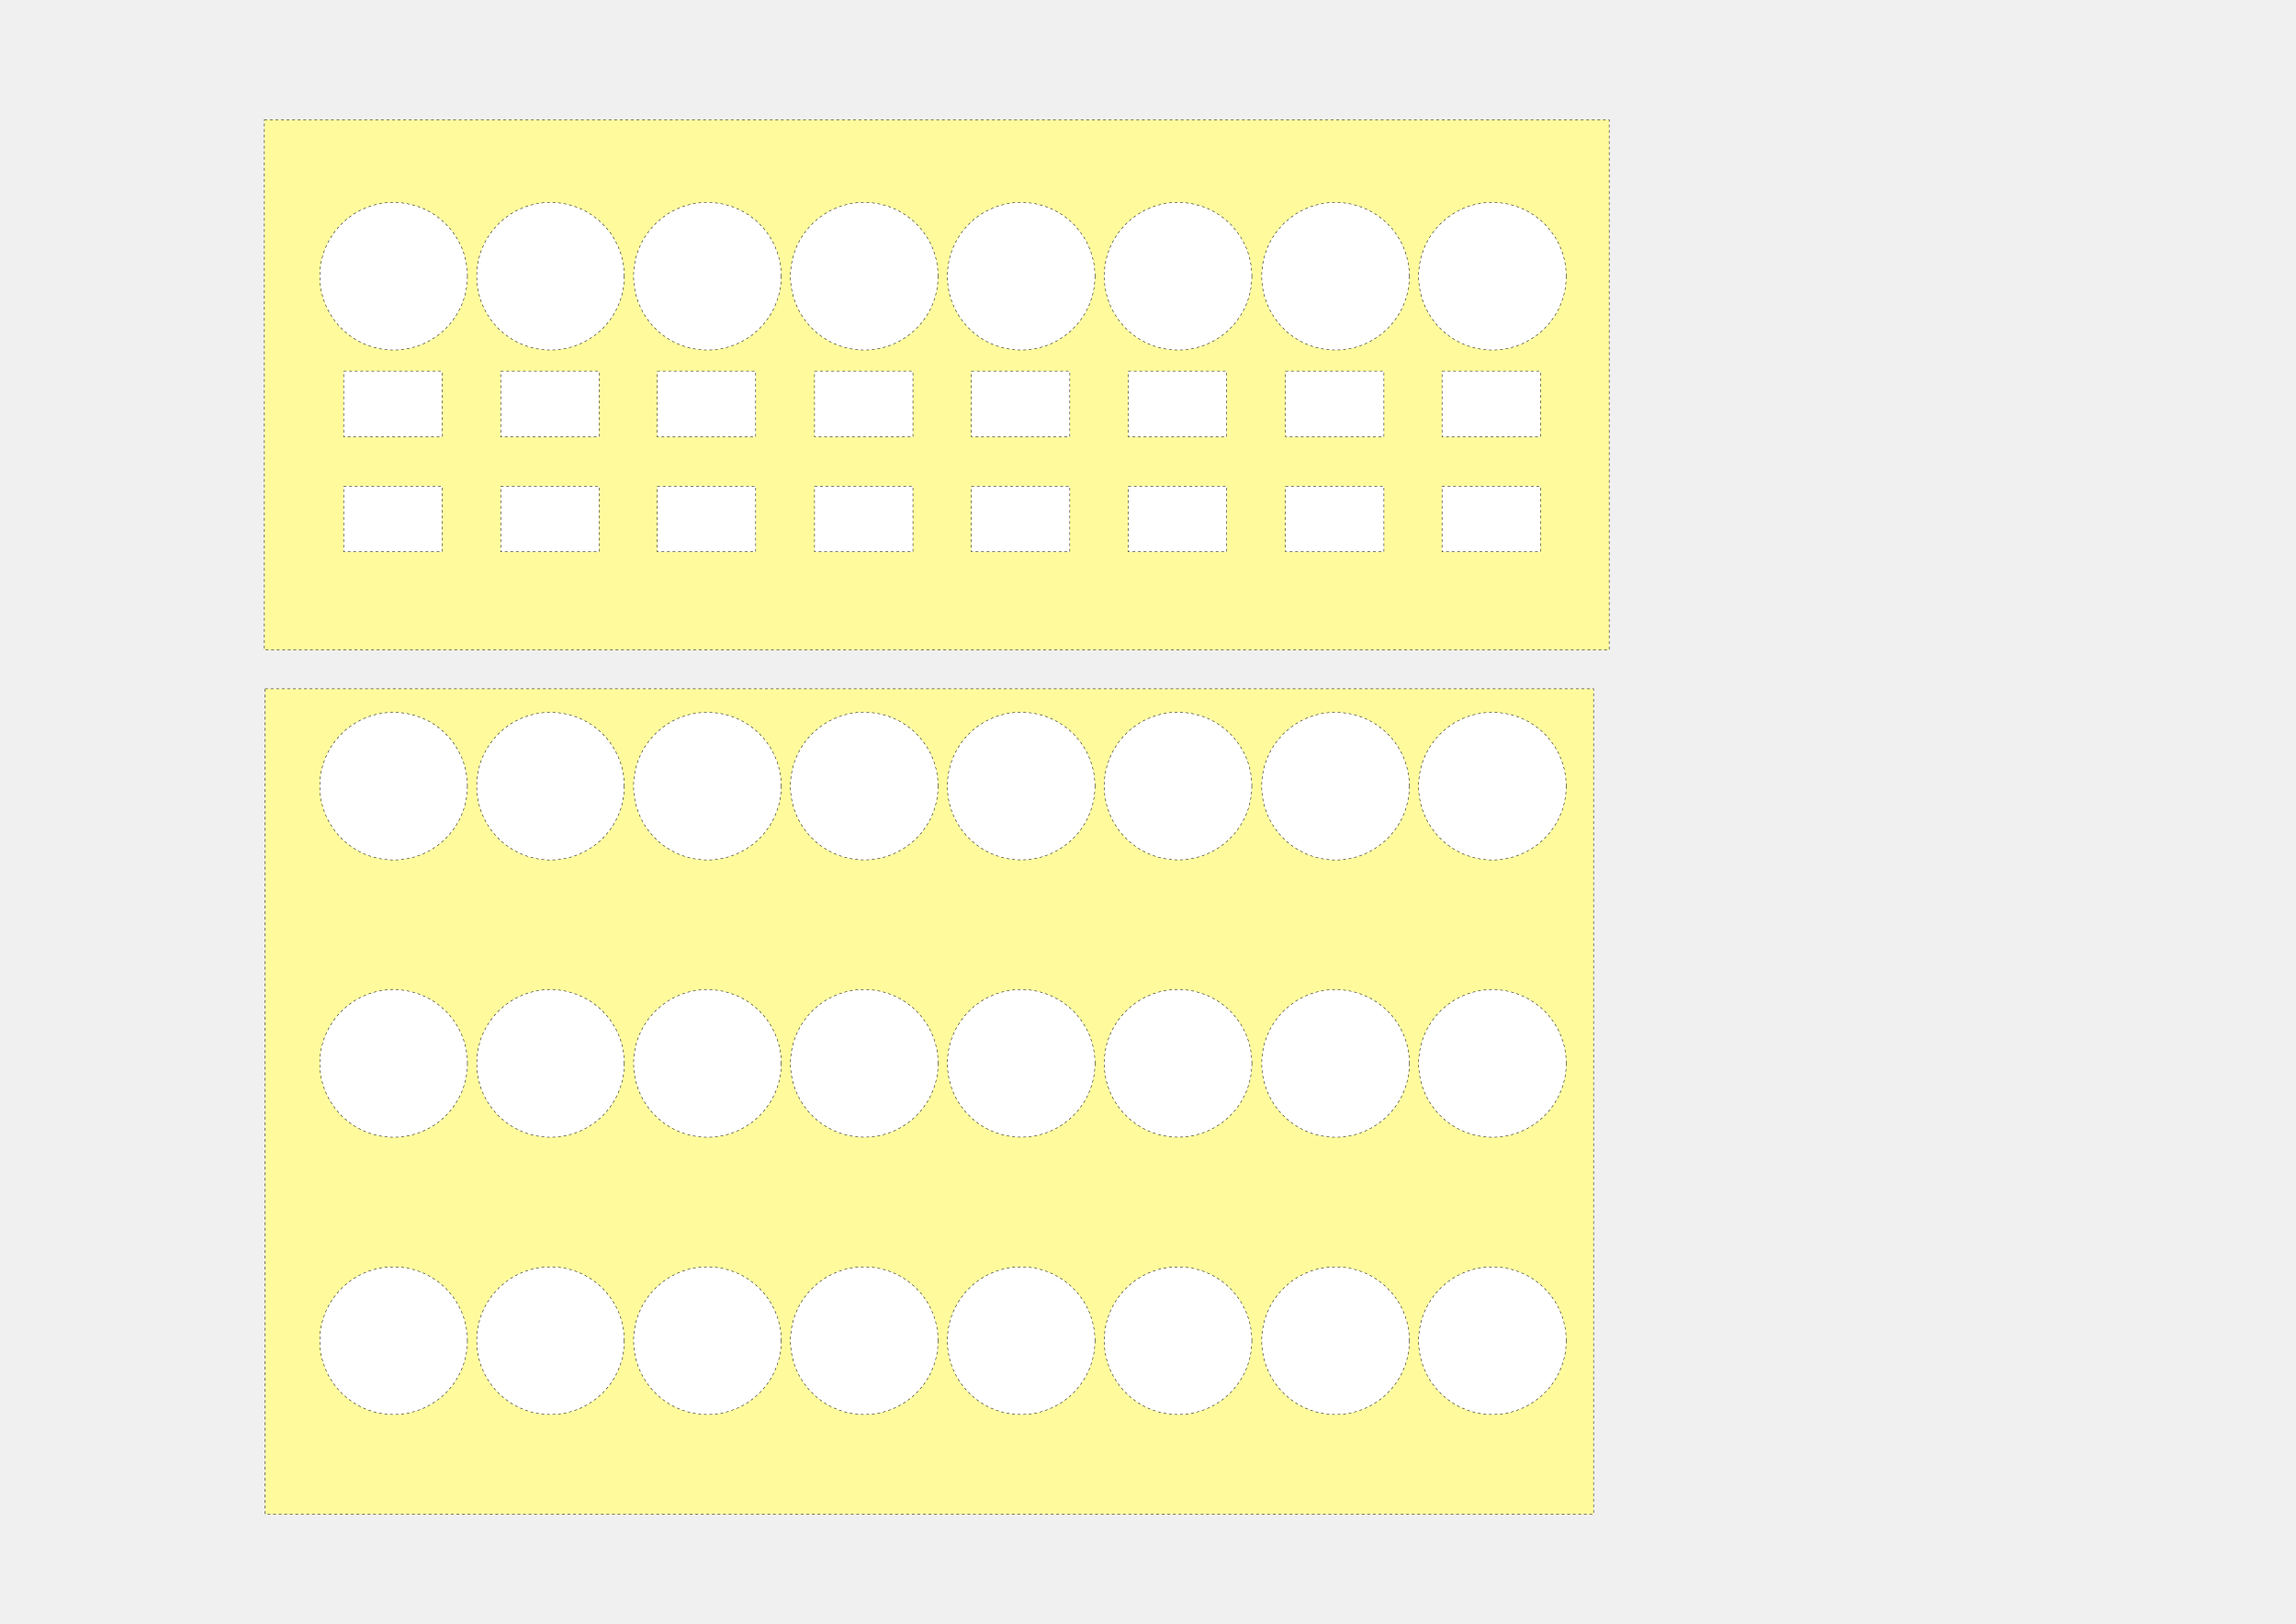
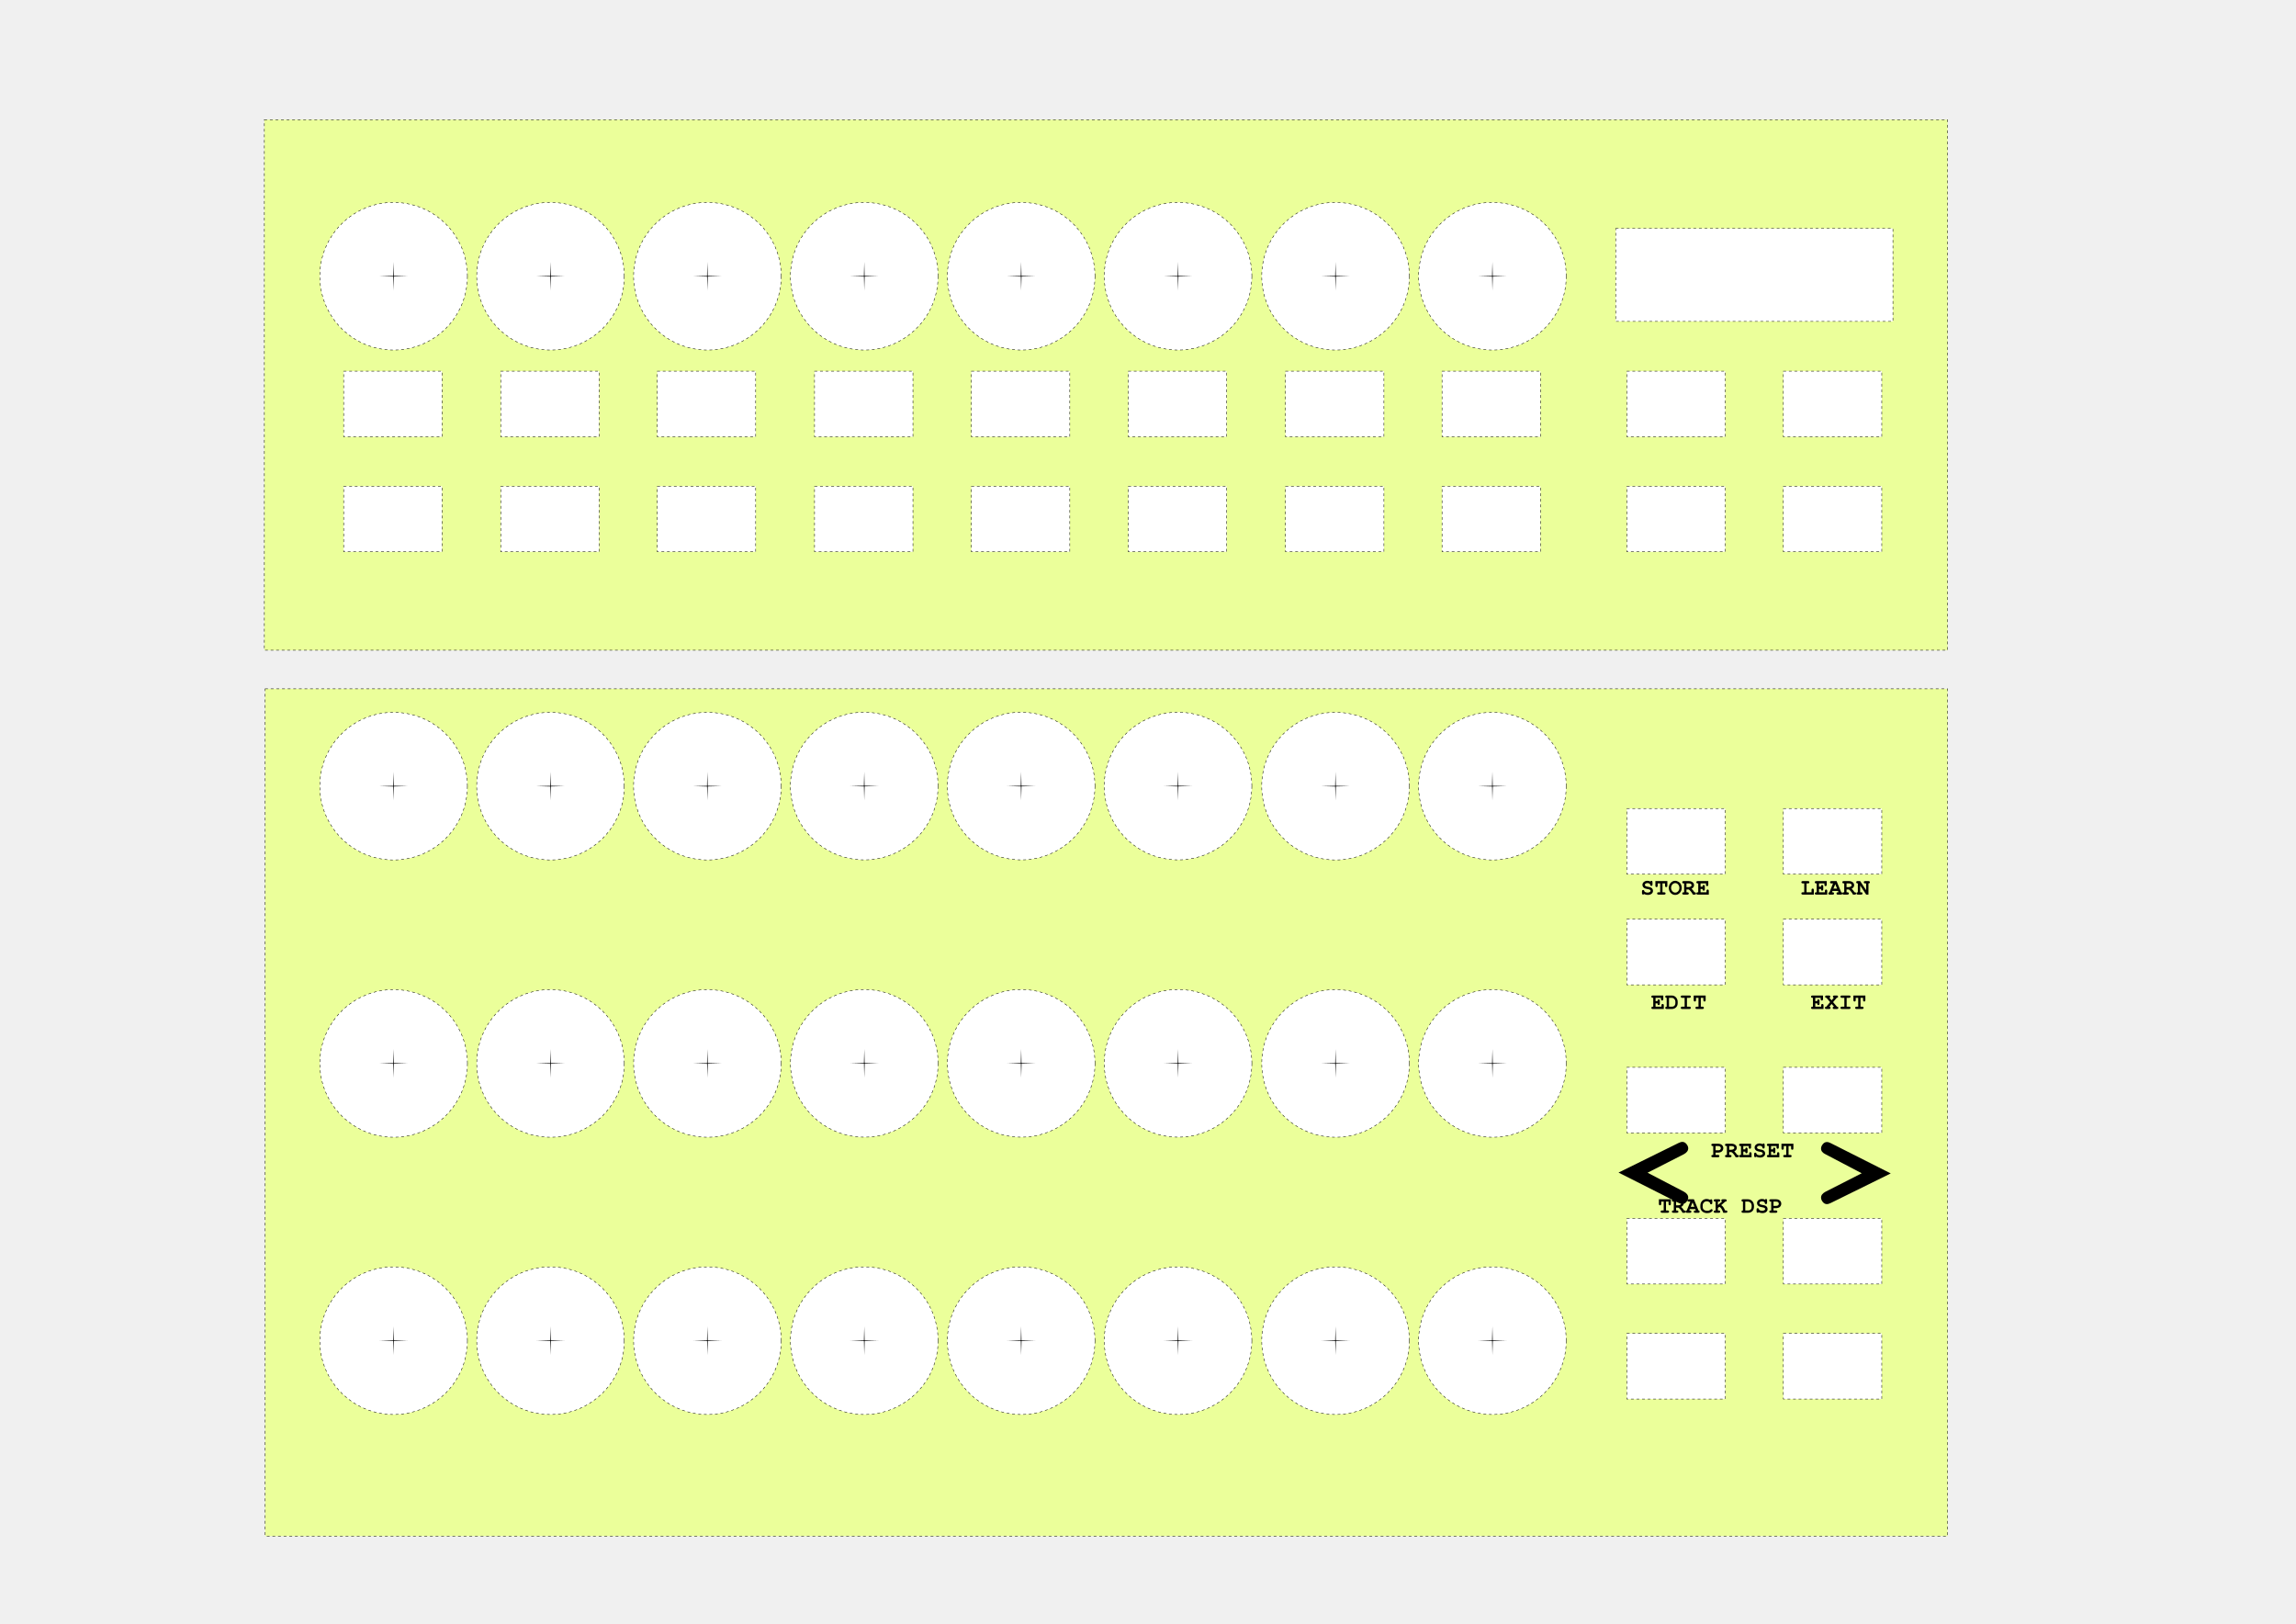
<svg xmlns="http://www.w3.org/2000/svg" width="420mm" height="297mm" viewBox="0 0 1488.189 1052.362" id="svg2" version="1.1" enable-background="new">
  <defs id="defs4">
    </defs>
-   <g id="layer4" style="display:inline">
-     <rect transform="translate(18.82828,43.75438)" style="opacity:1;fill:#fffb9d;fill-opacity:1;stroke:#000000;stroke-width:0.3;stroke-miterlimit:4;stroke-dasharray:1.8, 1.8;stroke-dashoffset:0;stroke-opacity:1" id="rect4640" width="871.654" height="343.701" x="152.525" y="33.792" />
-     <rect transform="translate(18.82828,43.75438)" style="opacity:1;fill:#fffb9d;fill-opacity:1;stroke:#000000;stroke-width:0.3;stroke-miterlimit:4;stroke-dasharray:1.8, 1.8;stroke-dashoffset:0;stroke-opacity:1" id="rect4357" width="861.024" height="534.938" x="153.036" y="402.645" />
+   <g id="layer5" style="display:inline">
+     <circle transform="matrix(-0.7147896,0.6993396,0.6993396,0.7147896,0,0)" r="61.79" cy="542.574" cx="173.933" id="circle5112" style="display:inline;opacity:1;fill:#ffffff;fill-opacity:1;stroke:#000000;stroke-width:0.388;stroke-miterlimit:4;stroke-dasharray:2.325, 2.325;stroke-dashoffset:0;stroke-opacity:1" />
+     <circle style="display:inline;opacity:1;fill:#ffffff;fill-opacity:1;stroke:#000000;stroke-width:0.388;stroke-miterlimit:4;stroke-dasharray:2.325, 2.325;stroke-dashoffset:0;stroke-opacity:1" id="circle5124" cx="96.69" cy="614.605" transform="matrix(-0.719707,0.6942779,0.6942779,0.719707,0,0)" r="61.79" />
+     <circle transform="matrix(-0.7284211,0.6851296,0.6851296,0.7284211,0,0)" cy="685.662" cx="14.619" id="circle5130" style="display:inline;opacity:1;fill:#ffffff;fill-opacity:1;stroke:#000000;stroke-width:0.388;stroke-miterlimit:4;stroke-dasharray:2.325, 2.325;stroke-dashoffset:0;stroke-opacity:1" r="61.79" />
+     <circle style="display:inline;opacity:1;fill:#ffffff;fill-opacity:1;stroke:#000000;stroke-width:0.388;stroke-miterlimit:4;stroke-dasharray:2.325, 2.325;stroke-dashoffset:0;stroke-opacity:1" id="circle5136" cx="-290.988" cy="1053.662" r="61.79" transform="matrix(-0.6847788,0.728751,0.728751,0.6847788,0,0)" />
+     <circle style="display:inline;opacity:1;fill:#ffffff;fill-opacity:1;stroke:#000000;stroke-width:0.388;stroke-miterlimit:4;stroke-dasharray:2.325, 2.325;stroke-dashoffset:0;stroke-opacity:1" id="circle5225" cx="376.42" cy="656.511" r="61.79" transform="matrix(-0.216217,0.9763453,0.9763453,0.216217,0,0)" />
+     <circle r="61.79" transform="matrix(-0.719707,0.6942779,0.6942779,0.719707,0,0)" cy="825.994" cx="-122.443" id="circle5227" style="display:inline;opacity:1;fill:#ffffff;fill-opacity:1;stroke:#000000;stroke-width:0.388;stroke-miterlimit:4;stroke-dasharray:2.325, 2.325;stroke-dashoffset:0;stroke-opacity:1" />
+     <circle r="61.79" style="display:inline;opacity:1;fill:#ffffff;fill-opacity:1;stroke:#000000;stroke-width:0.388;stroke-miterlimit:4;stroke-dasharray:2.325, 2.325;stroke-dashoffset:0;stroke-opacity:1" id="circle5229" cx="251.787" cy="882.74" transform="matrix(-0.305547,0.952177,0.952177,0.305547,0,0)" />
+     <circle transform="matrix(-0.5379315,0.8429885,0.8429885,0.5379315,0,0)" cy="1003.74" cx="-36.157" id="circle5231" style="display:inline;opacity:1;fill:#ffffff;fill-opacity:1;stroke:#000000;stroke-width:0.388;stroke-miterlimit:4;stroke-dasharray:2.325, 2.325;stroke-dashoffset:0;stroke-opacity:1" r="61.79" />
+     <circle style="display:inline;opacity:1;fill:#ffffff;fill-opacity:1;stroke:#000000;stroke-width:0.388;stroke-miterlimit:4;stroke-dasharray:2.325, 2.325;stroke-dashoffset:0;stroke-opacity:1" id="circle5279" cx="299.814" cy="671.234" r="61.79" transform="matrix(-0.7147896,0.6993396,0.6993396,0.7147896,0,0)" />
+     <circle r="61.79" transform="matrix(-0.719707,0.6942779,0.6942779,0.719707,0,0)" cy="744.151" cx="221.66" id="circle5281" style="display:inline;opacity:1;fill:#ffffff;fill-opacity:1;stroke:#000000;stroke-width:0.388;stroke-miterlimit:4;stroke-dasharray:2.325, 2.325;stroke-dashoffset:0;stroke-opacity:1" />
+     <circle r="61.79" style="display:inline;opacity:1;fill:#ffffff;fill-opacity:1;stroke:#000000;stroke-width:0.388;stroke-miterlimit:4;stroke-dasharray:2.325, 2.325;stroke-dashoffset:0;stroke-opacity:1" id="circle5283" cx="137.943" cy="816.778" transform="matrix(-0.7284211,0.6851296,0.6851296,0.7284211,0,0)" />
+     <circle transform="matrix(-0.6847788,0.728751,0.728751,0.6847788,0,0)" r="61.79" cy="1176.919" cx="-159.812" id="circle5285" style="display:inline;opacity:1;fill:#ffffff;fill-opacity:1;stroke:#000000;stroke-width:0.388;stroke-miterlimit:4;stroke-dasharray:2.325, 2.325;stroke-dashoffset:0;stroke-opacity:1" />
+     <circle transform="matrix(-0.802764,0.5962968,0.5962968,0.802764,0,0)" r="61.79" cy="887.161" cx="-38.095" id="circle5287" style="display:inline;opacity:1;fill:#ffffff;fill-opacity:1;stroke:#000000;stroke-width:0.388;stroke-miterlimit:4;stroke-dasharray:2.325, 2.325;stroke-dashoffset:0;stroke-opacity:1" />
+     <circle style="display:inline;opacity:1;fill:#ffffff;fill-opacity:1;stroke:#000000;stroke-width:0.388;stroke-miterlimit:4;stroke-dasharray:2.325, 2.325;stroke-dashoffset:0;stroke-opacity:1" id="circle5289" cx="2.527" cy="955.54" transform="matrix(-0.719707,0.6942779,0.6942779,0.719707,0,0)" r="61.79" />
+     <circle transform="matrix(-0.2749368,0.9614623,0.9614623,0.2749368,0,0)" cy="923.723" cx="452.955" id="circle5291" style="display:inline;opacity:1;fill:#ffffff;fill-opacity:1;stroke:#000000;stroke-width:0.388;stroke-miterlimit:4;stroke-dasharray:2.325, 2.325;stroke-dashoffset:0;stroke-opacity:1" r="61.79" />
+     <circle r="61.79" style="display:inline;opacity:1;fill:#ffffff;fill-opacity:1;stroke:#000000;stroke-width:0.388;stroke-miterlimit:4;stroke-dasharray:2.325, 2.325;stroke-dashoffset:0;stroke-opacity:1" id="circle5293" cx="360.76" cy="1046.161" transform="matrix(-0.3340017,0.9425725,0.9425725,0.3340017,0,0)" />
+     <circle transform="matrix(-0.6847788,0.728751,0.728751,0.6847788,0,0)" r="61.79" cy="1299.974" cx="-28.851" id="circle5637" style="display:inline;opacity:1;fill:#ffffff;fill-opacity:1;stroke:#000000;stroke-width:0.388;stroke-miterlimit:4;stroke-dasharray:2.325, 2.325;stroke-dashoffset:0;stroke-opacity:1" />
+     <circle transform="matrix(-0.4615234,0.887128,0.887128,0.4615234,0,0)" r="61.79" cy="897.479" cx="512.619" id="circle5639" style="display:inline;opacity:1;fill:#ffffff;fill-opacity:1;stroke:#000000;stroke-width:0.388;stroke-miterlimit:4;stroke-dasharray:2.325, 2.325;stroke-dashoffset:0;stroke-opacity:1" />
+     <circle transform="matrix(-0.3454714,0.9384293,0.9384293,0.3454714,0,0)" cy="1016.849" cx="551.858" id="circle5643" style="display:inline;opacity:1;fill:#ffffff;fill-opacity:1;stroke:#000000;stroke-width:0.388;stroke-miterlimit:4;stroke-dasharray:2.325, 2.325;stroke-dashoffset:0;stroke-opacity:1" r="61.79" />
+     <circle r="61.79" style="display:inline;opacity:1;fill:#ffffff;fill-opacity:1;stroke:#000000;stroke-width:0.388;stroke-miterlimit:4;stroke-dasharray:2.325, 2.325;stroke-dashoffset:0;stroke-opacity:1" id="circle5645" cx="574.638" cy="1083.733" transform="matrix(-0.295441,0.955361,0.955361,0.295441,0,0)" />
+     <circle r="61.79" style="display:inline;opacity:1;fill:#ffffff;fill-opacity:1;stroke:#000000;stroke-width:0.388;stroke-miterlimit:4;stroke-dasharray:2.325, 2.325;stroke-dashoffset:0;stroke-opacity:1" id="circle5765" cx="112.689" cy="1086.953" transform="matrix(-0.7284211,0.6851296,0.6851296,0.7284211,0,0)" />
+     <circle style="display:inline;opacity:1;fill:#ffffff;fill-opacity:1;stroke:#000000;stroke-width:0.388;stroke-miterlimit:4;stroke-dasharray:2.325, 2.325;stroke-dashoffset:0;stroke-opacity:1" id="circle5190" cx="559.014" cy="807.463" r="61.79" transform="matrix(-0.4622712,0.8867386,0.8867386,0.4622712,0,0)" />
+     <circle transform="matrix(-0.3413537,0.9399349,0.9399349,0.3413537,0,0)" r="61.79" cy="631.328" cx="695.218" id="circle5201" style="display:inline;opacity:1;fill:#ffffff;fill-opacity:1;stroke:#000000;stroke-width:0.388;stroke-miterlimit:4;stroke-dasharray:2.325, 2.325;stroke-dashoffset:0;stroke-opacity:1" />
+     <circle style="display:inline;opacity:1;fill:#ffffff;fill-opacity:1;stroke:#000000;stroke-width:0.388;stroke-miterlimit:4;stroke-dasharray:2.325, 2.325;stroke-dashoffset:0;stroke-opacity:1" id="circle5221" cx="683.293" cy="594.377" r="61.79" transform="matrix(-0.4172173,0.9088068,0.9088068,0.4172173,0,0)" />
  </g>
-   <g id="layer7" style="display:inline;opacity:1" />
-   <g id="layer2" transform="translate(18.82828,43.75438)" style="display:inline;opacity:1" />
+   <g id="layer6" style="display:inline">
+     <rect y="33.792" x="152.525" height="343.851" width="1091.021" id="rect4435" style="opacity:1;fill:#ebff9a;fill-opacity:1;stroke:#000000;stroke-width:0.3;stroke-miterlimit:4;stroke-dasharray:1.8, 1.8;stroke-dashoffset:0;stroke-opacity:1" transform="translate(18.82828,43.75438)" />
+     <rect y="446.401" x="171.866" height="549.084" width="1090.506" id="rect6858" style="display:inline;opacity:1;fill:#ebff9a;fill-opacity:1;stroke:#000000;stroke-width:0.304;stroke-miterlimit:4;stroke-dasharray:1.823, 1.823;stroke-dashoffset:0;stroke-opacity:1" />
+   </g>
  <g id="layer1" transform="translate(18.82828,43.75438)" style="display:inline">
    <circle style="opacity:1;fill:#ffffff;fill-opacity:1;stroke:#000000;stroke-width:0.3;stroke-miterlimit:4;stroke-dasharray:1.8, 1.8;stroke-dashoffset:0;stroke-opacity:1" id="path3344-2" cx="236.303" cy="135.252" r="47.835" />
    <ellipse style="opacity:1;fill:#ffffff;fill-opacity:1;stroke:#000000;stroke-width:0.3;stroke-miterlimit:4;stroke-dasharray:1.8, 1.8;stroke-dashoffset:0;stroke-opacity:1" id="path4198-0" cx="337.996" cy="135.252" rx="47.835" ry="47.835" />
    <circle style="opacity:1;fill:#ffffff;fill-opacity:1;stroke:#000000;stroke-width:0.3;stroke-miterlimit:4;stroke-dasharray:1.8, 1.8;stroke-dashoffset:0;stroke-opacity:1" id="path4200-1" cx="439.689" cy="135.252" r="47.835" />
    <circle style="opacity:1;fill:#ffffff;fill-opacity:1;stroke:#000000;stroke-width:0.3;stroke-miterlimit:4;stroke-dasharray:1.8, 1.8;stroke-dashoffset:0;stroke-opacity:1" id="path3344-3-3" cx="541.366" cy="135.252" r="47.835" />
    <ellipse style="opacity:1;fill:#ffffff;fill-opacity:1;stroke:#000000;stroke-width:0.3;stroke-miterlimit:4;stroke-dasharray:1.8, 1.8;stroke-dashoffset:0;stroke-opacity:1" id="path4198-7-4" cx="643.059" cy="135.252" rx="47.835" ry="47.835" />
    <circle style="opacity:1;fill:#ffffff;fill-opacity:1;stroke:#000000;stroke-width:0.3;stroke-miterlimit:4;stroke-dasharray:1.8, 1.8;stroke-dashoffset:0;stroke-opacity:1" id="path4200-8-4" cx="744.752" cy="135.252" r="47.835" />
    <ellipse style="opacity:1;fill:#ffffff;fill-opacity:1;stroke:#000000;stroke-width:0.3;stroke-miterlimit:4;stroke-dasharray:1.8, 1.8;stroke-dashoffset:0;stroke-opacity:1" id="path4198-7-9-2" cx="846.82" cy="135.252" rx="47.835" ry="47.835" />
    <circle style="opacity:1;fill:#ffffff;fill-opacity:1;stroke:#000000;stroke-width:0.3;stroke-miterlimit:4;stroke-dasharray:1.8, 1.8;stroke-dashoffset:0;stroke-opacity:1" id="path4200-8-6-4" cx="948.513" cy="135.252" r="47.835" />
    <rect style="opacity:1;fill:#ffffff;fill-opacity:1;stroke:#000000;stroke-width:0.3;stroke-miterlimit:4;stroke-dasharray:1.8, 1.8;stroke-dashoffset:0;stroke-opacity:1" id="rect4518" width="63.78" height="42.52" x="203.903" y="196.783" />
    <rect style="opacity:1;fill:#ffffff;fill-opacity:1;stroke:#000000;stroke-width:0.3;stroke-miterlimit:4;stroke-dasharray:1.8, 1.8;stroke-dashoffset:0;stroke-opacity:1" id="rect4518-6" width="63.78" height="42.52" x="305.719" y="196.783" />
    <rect style="opacity:1;fill:#ffffff;fill-opacity:1;stroke:#000000;stroke-width:0.3;stroke-miterlimit:4;stroke-dasharray:1.8, 1.8;stroke-dashoffset:0;stroke-opacity:1" id="rect4518-7" width="63.78" height="42.52" x="407.198" y="196.783" />
    <rect style="opacity:1;fill:#ffffff;fill-opacity:1;stroke:#000000;stroke-width:0.3;stroke-miterlimit:4;stroke-dasharray:1.8, 1.8;stroke-dashoffset:0;stroke-opacity:1" id="rect4518-5" width="63.78" height="42.52" x="509.13" y="196.783" />
    <rect style="opacity:1;fill:#ffffff;fill-opacity:1;stroke:#000000;stroke-width:0.3;stroke-miterlimit:4;stroke-dasharray:1.8, 1.8;stroke-dashoffset:0;stroke-opacity:1" id="rect4518-79" width="63.78" height="42.52" x="610.794" y="196.783" />
    <rect style="opacity:1;fill:#ffffff;fill-opacity:1;stroke:#000000;stroke-width:0.3;stroke-miterlimit:4;stroke-dasharray:1.8, 1.8;stroke-dashoffset:0;stroke-opacity:1" id="rect4518-8" width="63.78" height="42.52" x="712.486" y="196.783" />
    <rect style="opacity:1;fill:#ffffff;fill-opacity:1;stroke:#000000;stroke-width:0.3;stroke-miterlimit:4;stroke-dasharray:1.8, 1.8;stroke-dashoffset:0;stroke-opacity:1" id="rect4518-9" width="63.78" height="42.52" x="814.4" y="196.783" />
    <rect style="opacity:1;fill:#ffffff;fill-opacity:1;stroke:#000000;stroke-width:0.3;stroke-miterlimit:4;stroke-dasharray:1.8, 1.8;stroke-dashoffset:0;stroke-opacity:1" id="rect4518-1" width="63.78" height="42.52" x="915.856" y="196.783" />
    <rect style="opacity:1;fill:#ffffff;fill-opacity:1;stroke:#000000;stroke-width:0.3;stroke-miterlimit:4;stroke-dasharray:1.8, 1.8;stroke-dashoffset:0;stroke-opacity:1" id="rect4518-92" width="63.78" height="42.52" x="203.906" y="271.322" />
    <rect style="opacity:1;fill:#ffffff;fill-opacity:1;stroke:#000000;stroke-width:0.3;stroke-miterlimit:4;stroke-dasharray:1.8, 1.8;stroke-dashoffset:0;stroke-opacity:1" id="rect4518-6-3" width="63.78" height="42.52" x="305.722" y="271.322" />
    <rect style="opacity:1;fill:#ffffff;fill-opacity:1;stroke:#000000;stroke-width:0.3;stroke-miterlimit:4;stroke-dasharray:1.8, 1.8;stroke-dashoffset:0;stroke-opacity:1" id="rect4518-7-1" width="63.78" height="42.52" x="407.201" y="271.322" />
    <rect style="opacity:1;fill:#ffffff;fill-opacity:1;stroke:#000000;stroke-width:0.3;stroke-miterlimit:4;stroke-dasharray:1.8, 1.8;stroke-dashoffset:0;stroke-opacity:1" id="rect4518-5-2" width="63.78" height="42.52" x="509.133" y="271.322" />
    <circle style="opacity:1;fill:#ffffff;fill-opacity:1;stroke:#000000;stroke-width:0.3;stroke-miterlimit:4;stroke-dasharray:1.8, 1.8;stroke-dashoffset:0;stroke-opacity:1" id="path3344" cx="236.303" cy="825.091" r="47.835" />
    <ellipse style="opacity:1;fill:#ffffff;fill-opacity:1;stroke:#000000;stroke-width:0.3;stroke-miterlimit:4;stroke-dasharray:1.8, 1.8;stroke-dashoffset:0;stroke-opacity:1" id="path4198" cx="337.996" cy="825.091" rx="47.835" ry="47.835" />
    <circle style="opacity:1;fill:#ffffff;fill-opacity:1;stroke:#000000;stroke-width:0.3;stroke-miterlimit:4;stroke-dasharray:1.8, 1.8;stroke-dashoffset:0;stroke-opacity:1" id="path4200" cx="439.689" cy="825.091" r="47.835" />
    <circle style="opacity:1;fill:#ffffff;fill-opacity:1;stroke:#000000;stroke-width:0.3;stroke-miterlimit:4;stroke-dasharray:1.8, 1.8;stroke-dashoffset:0;stroke-opacity:1" id="path3344-3" cx="541.367" cy="825.091" r="47.835" />
    <ellipse style="opacity:1;fill:#ffffff;fill-opacity:1;stroke:#000000;stroke-width:0.3;stroke-miterlimit:4;stroke-dasharray:1.8, 1.8;stroke-dashoffset:0;stroke-opacity:1" id="path4198-7" cx="643.06" cy="825.091" rx="47.835" ry="47.835" />
    <circle style="opacity:1;fill:#ffffff;fill-opacity:1;stroke:#000000;stroke-width:0.3;stroke-miterlimit:4;stroke-dasharray:1.8, 1.8;stroke-dashoffset:0;stroke-opacity:1" id="path4200-8" cx="744.753" cy="825.091" r="47.835" />
    <ellipse style="opacity:1;fill:#ffffff;fill-opacity:1;stroke:#000000;stroke-width:0.3;stroke-miterlimit:4;stroke-dasharray:1.8, 1.8;stroke-dashoffset:0;stroke-opacity:1" id="path4198-7-9" cx="846.821" cy="825.091" rx="47.835" ry="47.835" />
    <circle style="opacity:1;fill:#ffffff;fill-opacity:1;stroke:#000000;stroke-width:0.3;stroke-miterlimit:4;stroke-dasharray:1.8, 1.8;stroke-dashoffset:0;stroke-opacity:1" id="path4200-8-6" cx="948.514" cy="825.091" r="47.835" />
    <circle style="opacity:1;fill:#ffffff;fill-opacity:1;stroke:#000000;stroke-width:0.3;stroke-miterlimit:4;stroke-dasharray:1.8, 1.8;stroke-dashoffset:0;stroke-opacity:1" id="path3344-2-9" cx="236.318" cy="645.404" r="47.835" />
    <ellipse style="opacity:1;fill:#ffffff;fill-opacity:1;stroke:#000000;stroke-width:0.3;stroke-miterlimit:4;stroke-dasharray:1.8, 1.8;stroke-dashoffset:0;stroke-opacity:1" id="path4198-0-9" cx="338.011" cy="645.404" rx="47.835" ry="47.835" />
    <circle style="opacity:1;fill:#ffffff;fill-opacity:1;stroke:#000000;stroke-width:0.3;stroke-miterlimit:4;stroke-dasharray:1.8, 1.8;stroke-dashoffset:0;stroke-opacity:1" id="path4200-1-1" cx="439.704" cy="645.404" r="47.835" />
    <circle style="opacity:1;fill:#ffffff;fill-opacity:1;stroke:#000000;stroke-width:0.3;stroke-miterlimit:4;stroke-dasharray:1.8, 1.8;stroke-dashoffset:0;stroke-opacity:1" id="path3344-3-3-68" cx="541.382" cy="645.351" r="47.835" />
    <ellipse style="opacity:1;fill:#ffffff;fill-opacity:1;stroke:#000000;stroke-width:0.3;stroke-miterlimit:4;stroke-dasharray:1.8, 1.8;stroke-dashoffset:0;stroke-opacity:1" id="path4198-7-4-4" cx="643.075" cy="645.351" rx="47.835" ry="47.835" />
    <circle style="opacity:1;fill:#ffffff;fill-opacity:1;stroke:#000000;stroke-width:0.3;stroke-miterlimit:4;stroke-dasharray:1.8, 1.8;stroke-dashoffset:0;stroke-opacity:1" id="path4200-8-4-9" cx="744.768" cy="645.351" r="47.835" />
    <ellipse style="opacity:1;fill:#ffffff;fill-opacity:1;stroke:#000000;stroke-width:0.3;stroke-miterlimit:4;stroke-dasharray:1.8, 1.8;stroke-dashoffset:0;stroke-opacity:1" id="path4198-7-9-2-47" cx="846.836" cy="645.404" rx="47.835" ry="47.835" />
    <circle style="opacity:1;fill:#ffffff;fill-opacity:1;stroke:#000000;stroke-width:0.3;stroke-miterlimit:4;stroke-dasharray:1.8, 1.8;stroke-dashoffset:0;stroke-opacity:1" id="path4200-8-6-4-9" cx="948.529" cy="645.404" r="47.835" />
    <circle style="opacity:1;fill:#ffffff;fill-opacity:1;stroke:#000000;stroke-width:0.3;stroke-miterlimit:4;stroke-dasharray:1.8, 1.8;stroke-dashoffset:0;stroke-opacity:1" id="path3344-2-4" cx="236.289" cy="465.712" r="47.835" />
    <ellipse style="opacity:1;fill:#ffffff;fill-opacity:1;stroke:#000000;stroke-width:0.3;stroke-miterlimit:4;stroke-dasharray:1.8, 1.8;stroke-dashoffset:0;stroke-opacity:1" id="path4198-0-3" cx="337.982" cy="465.712" rx="47.835" ry="47.835" />
    <circle style="opacity:1;fill:#ffffff;fill-opacity:1;stroke:#000000;stroke-width:0.3;stroke-miterlimit:4;stroke-dasharray:1.8, 1.8;stroke-dashoffset:0;stroke-opacity:1" id="path4200-1-4" cx="439.675" cy="465.712" r="47.835" />
    <circle style="opacity:1;fill:#ffffff;fill-opacity:1;stroke:#000000;stroke-width:0.3;stroke-miterlimit:4;stroke-dasharray:1.8, 1.8;stroke-dashoffset:0;stroke-opacity:1" id="path3344-3-3-6" cx="541.353" cy="465.659" r="47.835" />
    <ellipse style="opacity:1;fill:#ffffff;fill-opacity:1;stroke:#000000;stroke-width:0.3;stroke-miterlimit:4;stroke-dasharray:1.8, 1.8;stroke-dashoffset:0;stroke-opacity:1" id="path4198-7-4-0" cx="643.046" cy="465.659" rx="47.835" ry="47.835" />
    <circle style="opacity:1;fill:#ffffff;fill-opacity:1;stroke:#000000;stroke-width:0.3;stroke-miterlimit:4;stroke-dasharray:1.8, 1.8;stroke-dashoffset:0;stroke-opacity:1" id="path4200-8-4-8" cx="744.739" cy="465.659" r="47.835" />
    <ellipse style="opacity:1;fill:#ffffff;fill-opacity:1;stroke:#000000;stroke-width:0.3;stroke-miterlimit:4;stroke-dasharray:1.8, 1.8;stroke-dashoffset:0;stroke-opacity:1" id="path4198-7-9-2-4" cx="846.807" cy="465.711" rx="47.835" ry="47.835" />
    <circle style="opacity:1;fill:#ffffff;fill-opacity:1;stroke:#000000;stroke-width:0.3;stroke-miterlimit:4;stroke-dasharray:1.8, 1.8;stroke-dashoffset:0;stroke-opacity:1" id="path4200-8-6-4-3" cx="948.5" cy="465.711" r="47.835" />
+     <rect style="opacity:1;fill:#ffffff;fill-opacity:1;stroke:#000000;stroke-width:0.3;stroke-miterlimit:4;stroke-dasharray:1.8, 1.8;stroke-dashoffset:0;stroke-opacity:1" id="rect4518-9-4" width="63.78" height="42.52" x="1035.631" y="196.783" />
+     <rect style="opacity:1;fill:#ffffff;fill-opacity:1;stroke:#000000;stroke-width:0.3;stroke-miterlimit:4;stroke-dasharray:1.8, 1.8;stroke-dashoffset:0;stroke-opacity:1" id="rect4518-1-0" width="63.78" height="42.52" x="1137.087" y="196.783" />
+     <rect style="opacity:1;fill:#ffffff;fill-opacity:1;stroke:#000000;stroke-width:0.3;stroke-miterlimit:4;stroke-dasharray:1.8, 1.8;stroke-dashoffset:0;stroke-opacity:1" id="rect4518-9-5-4" width="63.78" height="42.52" x="1035.634" y="271.322" />
+     <rect style="opacity:1;fill:#ffffff;fill-opacity:1;stroke:#000000;stroke-width:0.3;stroke-miterlimit:4;stroke-dasharray:1.8, 1.8;stroke-dashoffset:0;stroke-opacity:1" id="rect4518-1-7-6" width="63.78" height="42.52" x="1137.086" y="271.322" />
+     <rect style="opacity:1;fill:#ffffff;fill-opacity:1;stroke:#000000;stroke-width:0.3;stroke-linejoin:round;stroke-miterlimit:4;stroke-dasharray:1.8, 1.8;stroke-dashoffset:0;stroke-opacity:1" id="rect4427" width="179.706" height="60.236" x="1028.396" y="104.293" />
+     <rect style="opacity:1;fill:#ffffff;fill-opacity:1;stroke:#000000;stroke-width:0.3;stroke-miterlimit:4;stroke-dasharray:1.8, 1.8;stroke-dashoffset:0;stroke-opacity:1" id="rect4518-9-4-1" width="63.78" height="42.52" x="1035.631" y="480.21" />
+     <rect style="opacity:1;fill:#ffffff;fill-opacity:1;stroke:#000000;stroke-width:0.3;stroke-miterlimit:4;stroke-dasharray:1.8, 1.8;stroke-dashoffset:0;stroke-opacity:1" id="rect4518-1-0-5" width="63.78" height="42.52" x="1137.087" y="480.21" />
+     <rect style="opacity:1;fill:#ffffff;fill-opacity:1;stroke:#000000;stroke-width:0.3;stroke-miterlimit:4;stroke-dasharray:1.8, 1.8;stroke-dashoffset:0;stroke-opacity:1" id="rect4518-9-5-4-6" width="63.78" height="42.52" x="1035.634" y="551.95" />
+     <rect style="opacity:1;fill:#ffffff;fill-opacity:1;stroke:#000000;stroke-width:0.3;stroke-miterlimit:4;stroke-dasharray:1.8, 1.8;stroke-dashoffset:0;stroke-opacity:1" id="rect4518-1-7-6-3" width="63.78" height="42.52" x="1137.086" y="551.95" />
+     <rect style="opacity:1;fill:#ffffff;fill-opacity:1;stroke:#000000;stroke-width:0.3;stroke-miterlimit:4;stroke-dasharray:1.8, 1.8;stroke-dashoffset:0;stroke-opacity:1" id="rect4518-9-5-4-6-9" width="63.78" height="42.52" x="1035.636" y="647.922" />
+     <rect style="opacity:1;fill:#ffffff;fill-opacity:1;stroke:#000000;stroke-width:0.3;stroke-miterlimit:4;stroke-dasharray:1.8, 1.8;stroke-dashoffset:0;stroke-opacity:1" id="rect4518-1-7-6-3-7" width="63.78" height="42.52" x="1137.088" y="647.922" />
+     <rect style="opacity:1;fill:#ffffff;fill-opacity:1;stroke:#000000;stroke-width:0.3;stroke-miterlimit:4;stroke-dasharray:1.8, 1.8;stroke-dashoffset:0;stroke-opacity:1" id="rect4518-9-4-1-8" width="63.78" height="42.52" x="1035.633" y="745.844" />
+     <rect style="opacity:1;fill:#ffffff;fill-opacity:1;stroke:#000000;stroke-width:0.3;stroke-miterlimit:4;stroke-dasharray:1.8, 1.8;stroke-dashoffset:0;stroke-opacity:1" id="rect4518-1-0-5-5" width="63.78" height="42.52" x="1137.089" y="745.844" />
+     <rect style="opacity:1;fill:#ffffff;fill-opacity:1;stroke:#000000;stroke-width:0.3;stroke-miterlimit:4;stroke-dasharray:1.8, 1.8;stroke-dashoffset:0;stroke-opacity:1" id="rect4518-9-5-4-6-3" width="63.78" height="42.52" x="1035.636" y="820.384" />
+     <rect style="opacity:1;fill:#ffffff;fill-opacity:1;stroke:#000000;stroke-width:0.3;stroke-miterlimit:4;stroke-dasharray:1.8, 1.8;stroke-dashoffset:0;stroke-opacity:1" id="rect4518-1-7-6-3-5" width="63.78" height="42.52" x="1137.088" y="820.384" />
    <rect y="271.322" x="610.797" height="42.52" width="63.78" id="rect13465" style="opacity:1;fill:#ffffff;fill-opacity:1;stroke:#000000;stroke-width:0.3;stroke-miterlimit:4;stroke-dasharray:1.8, 1.8;stroke-dashoffset:0;stroke-opacity:1" />
    <rect y="271.322" x="712.489" height="42.52" width="63.78" id="rect13467" style="opacity:1;fill:#ffffff;fill-opacity:1;stroke:#000000;stroke-width:0.3;stroke-miterlimit:4;stroke-dasharray:1.8, 1.8;stroke-dashoffset:0;stroke-opacity:1" />
    <rect y="271.322" x="814.403" height="42.52" width="63.78" id="rect13469" style="opacity:1;fill:#ffffff;fill-opacity:1;stroke:#000000;stroke-width:0.3;stroke-miterlimit:4;stroke-dasharray:1.8, 1.8;stroke-dashoffset:0;stroke-opacity:1" />
    <rect y="271.322" x="915.859" height="42.52" width="63.78" id="rect13471" style="opacity:1;fill:#ffffff;fill-opacity:1;stroke:#000000;stroke-width:0.3;stroke-miterlimit:4;stroke-dasharray:1.8, 1.8;stroke-dashoffset:0;stroke-opacity:1" />
+     <path style="opacity:1;fill:#000000;fill-opacity:1;stroke:none;stroke-width:0.319;stroke-linejoin:round;stroke-miterlimit:4;stroke-dasharray:none;stroke-dashoffset:0;stroke-opacity:1" id="path4108" d="m 236.289,475.002 0.256,-9.51 -9.546,0.22 9.51,0.256 -0.22,-9.546 -0.256,9.51 9.546,-0.22 -9.51,-0.256 z" />
+     <path style="display:inline;opacity:1;fill:#000000;fill-opacity:1;stroke:none;stroke-width:0.319;stroke-linejoin:round;stroke-miterlimit:4;stroke-dasharray:none;stroke-dashoffset:0;stroke-opacity:1" id="path4108-4" d="m 337.982,475.002 0.256,-9.51 -9.546,0.22 9.51,0.256 -0.22,-9.546 -0.256,9.51 9.546,-0.22 -9.51,-0.256 z" />
+     <path style="display:inline;opacity:1;fill:#000000;fill-opacity:1;stroke:none;stroke-width:0.319;stroke-linejoin:round;stroke-miterlimit:4;stroke-dasharray:none;stroke-dashoffset:0;stroke-opacity:1" id="path4108-7" d="m 439.675,475.002 0.256,-9.51 -9.546,0.22 9.51,0.256 -0.22,-9.546 -0.256,9.51 9.546,-0.22 -9.51,-0.256 z" />
+     <path style="display:inline;opacity:1;fill:#000000;fill-opacity:1;stroke:none;stroke-width:0.319;stroke-linejoin:round;stroke-miterlimit:4;stroke-dasharray:none;stroke-dashoffset:0;stroke-opacity:1" id="path4108-44" d="m 541.353,474.949 0.256,-9.51 -9.546,0.22 9.51,0.256 -0.22,-9.546 -0.256,9.51 9.546,-0.22 -9.51,-0.256 z" />
+     <path style="display:inline;opacity:1;fill:#000000;fill-opacity:1;stroke:none;stroke-width:0.319;stroke-linejoin:round;stroke-miterlimit:4;stroke-dasharray:none;stroke-dashoffset:0;stroke-opacity:1" id="path4108-41" d="m 643.046,474.949 0.256,-9.51 -9.546,0.22 9.51,0.256 -0.22,-9.546 -0.256,9.51 9.546,-0.22 -9.51,-0.256 z" />
+     <path style="display:inline;opacity:1;fill:#000000;fill-opacity:1;stroke:none;stroke-width:0.319;stroke-linejoin:round;stroke-miterlimit:4;stroke-dasharray:none;stroke-dashoffset:0;stroke-opacity:1" id="path4108-2" d="m 744.739,474.949 0.256,-9.51 -9.546,0.22 9.51,0.256 -0.22,-9.546 -0.256,9.51 9.546,-0.22 -9.51,-0.256 z" />
+     <path style="display:inline;opacity:1;fill:#000000;fill-opacity:1;stroke:none;stroke-width:0.319;stroke-linejoin:round;stroke-miterlimit:4;stroke-dasharray:none;stroke-dashoffset:0;stroke-opacity:1" id="path4108-75" d="m 846.807,475.002 0.256,-9.51 -9.546,0.22 9.51,0.256 -0.22,-9.546 -0.256,9.51 9.546,-0.22 -9.51,-0.256 z" />
+     <path style="display:inline;opacity:1;fill:#000000;fill-opacity:1;stroke:none;stroke-width:0.319;stroke-linejoin:round;stroke-miterlimit:4;stroke-dasharray:none;stroke-dashoffset:0;stroke-opacity:1" id="path4108-8" d="m 948.5,475.002 0.256,-9.51 -9.546,0.22 9.51,0.256 -0.22,-9.546 -0.256,9.51 9.546,-0.22 -9.51,-0.256 z" />
+     <path style="display:inline;opacity:1;fill:#000000;fill-opacity:1;stroke:none;stroke-width:0.319;stroke-linejoin:round;stroke-miterlimit:4;stroke-dasharray:none;stroke-dashoffset:0;stroke-opacity:1" id="path4108-0" d="m 236.318,654.695 0.256,-9.51 -9.546,0.22 9.51,0.256 -0.22,-9.546 -0.256,9.51 9.546,-0.22 -9.51,-0.256 z" />
+     <path style="display:inline;opacity:1;fill:#000000;fill-opacity:1;stroke:none;stroke-width:0.319;stroke-linejoin:round;stroke-miterlimit:4;stroke-dasharray:none;stroke-dashoffset:0;stroke-opacity:1" id="path4108-9" d="m 338.011,654.695 0.256,-9.51 -9.546,0.22 9.51,0.256 -0.22,-9.546 -0.256,9.51 9.546,-0.22 -9.51,-0.256 z" />
+     <path style="display:inline;opacity:1;fill:#000000;fill-opacity:1;stroke:none;stroke-width:0.319;stroke-linejoin:round;stroke-miterlimit:4;stroke-dasharray:none;stroke-dashoffset:0;stroke-opacity:1" id="path4108-71" d="m 439.704,654.695 0.256,-9.51 -9.546,0.22 9.51,0.256 -0.22,-9.546 -0.256,9.51 9.546,-0.22 -9.51,-0.256 z" />
+     <path style="display:inline;opacity:1;fill:#000000;fill-opacity:1;stroke:none;stroke-width:0.319;stroke-linejoin:round;stroke-miterlimit:4;stroke-dasharray:none;stroke-dashoffset:0;stroke-opacity:1" id="path4108-6" d="m 541.382,654.642 0.256,-9.51 -9.546,0.22 9.51,0.256 -0.22,-9.546 -0.256,9.51 9.546,-0.22 -9.51,-0.256 z" />
+     <path style="display:inline;opacity:1;fill:#000000;fill-opacity:1;stroke:none;stroke-width:0.319;stroke-linejoin:round;stroke-miterlimit:4;stroke-dasharray:none;stroke-dashoffset:0;stroke-opacity:1" id="path4108-5" d="m 643.075,654.642 0.256,-9.51 -9.546,0.22 9.51,0.256 -0.22,-9.546 -0.256,9.51 9.546,-0.22 -9.51,-0.256 z" />
+     <path style="display:inline;opacity:1;fill:#000000;fill-opacity:1;stroke:none;stroke-width:0.319;stroke-linejoin:round;stroke-miterlimit:4;stroke-dasharray:none;stroke-dashoffset:0;stroke-opacity:1" id="path4108-22" d="m 744.768,654.642 0.256,-9.51 -9.546,0.22 9.51,0.256 -0.22,-9.546 -0.256,9.51 9.546,-0.22 -9.51,-0.256 z" />
+     <path style="display:inline;opacity:1;fill:#000000;fill-opacity:1;stroke:none;stroke-width:0.319;stroke-linejoin:round;stroke-miterlimit:4;stroke-dasharray:none;stroke-dashoffset:0;stroke-opacity:1" id="path4108-40" d="m 846.836,654.694 0.256,-9.51 -9.546,0.22 9.51,0.256 -0.22,-9.546 -0.256,9.51 9.546,-0.22 -9.51,-0.256 z" />
+     <path style="display:inline;opacity:1;fill:#000000;fill-opacity:1;stroke:none;stroke-width:0.319;stroke-linejoin:round;stroke-miterlimit:4;stroke-dasharray:none;stroke-dashoffset:0;stroke-opacity:1" id="path4108-1" d="m 948.529,654.694 0.256,-9.51 -9.546,0.22 9.51,0.256 -0.22,-9.546 -0.256,9.51 9.546,-0.22 -9.51,-0.256 z" />
+     <path style="display:inline;opacity:1;fill:#000000;fill-opacity:1;stroke:none;stroke-width:0.319;stroke-linejoin:round;stroke-miterlimit:4;stroke-dasharray:none;stroke-dashoffset:0;stroke-opacity:1" id="path4108-77" d="m 948.514,834.381 0.256,-9.51 -9.546,0.22 9.51,0.256 -0.22,-9.546 -0.256,9.51 9.546,-0.22 -9.51,-0.256 z" />
+     <path style="display:inline;opacity:1;fill:#000000;fill-opacity:1;stroke:none;stroke-width:0.319;stroke-linejoin:round;stroke-miterlimit:4;stroke-dasharray:none;stroke-dashoffset:0;stroke-opacity:1" id="path4108-18" d="m 846.821,834.381 0.256,-9.51 -9.546,0.22 9.51,0.256 -0.22,-9.546 -0.256,9.51 9.546,-0.22 -9.51,-0.256 z" />
+     <path style="display:inline;opacity:1;fill:#000000;fill-opacity:1;stroke:none;stroke-width:0.319;stroke-linejoin:round;stroke-miterlimit:4;stroke-dasharray:none;stroke-dashoffset:0;stroke-opacity:1" id="path4108-87" d="m 744.753,834.381 0.256,-9.51 -9.546,0.22 9.51,0.256 -0.22,-9.546 -0.256,9.51 9.546,-0.22 -9.51,-0.256 z" />
+     <path style="display:inline;opacity:1;fill:#000000;fill-opacity:1;stroke:none;stroke-width:0.319;stroke-linejoin:round;stroke-miterlimit:4;stroke-dasharray:none;stroke-dashoffset:0;stroke-opacity:1" id="path4108-54" d="m 643.06,834.381 0.256,-9.51 -9.546,0.22 9.51,0.256 -0.22,-9.546 -0.256,9.51 9.546,-0.22 -9.51,-0.256 z" />
+     <path style="display:inline;opacity:1;fill:#000000;fill-opacity:1;stroke:none;stroke-width:0.319;stroke-linejoin:round;stroke-miterlimit:4;stroke-dasharray:none;stroke-dashoffset:0;stroke-opacity:1" id="path4108-3" d="m 541.367,834.381 0.256,-9.51 -9.546,0.22 9.51,0.256 -0.22,-9.546 -0.256,9.51 9.546,-0.22 -9.51,-0.256 z" />
+     <path style="display:inline;opacity:1;fill:#000000;fill-opacity:1;stroke:none;stroke-width:0.319;stroke-linejoin:round;stroke-miterlimit:4;stroke-dasharray:none;stroke-dashoffset:0;stroke-opacity:1" id="path4108-30" d="m 439.689,834.381 0.256,-9.51 -9.546,0.22 9.51,0.256 -0.22,-9.546 -0.256,9.51 9.546,-0.22 -9.51,-0.256 z" />
+     <path style="display:inline;opacity:1;fill:#000000;fill-opacity:1;stroke:none;stroke-width:0.319;stroke-linejoin:round;stroke-miterlimit:4;stroke-dasharray:none;stroke-dashoffset:0;stroke-opacity:1" id="path4108-09" d="m 337.996,834.381 0.256,-9.51 -9.546,0.22 9.51,0.256 -0.22,-9.546 -0.256,9.51 9.546,-0.22 -9.51,-0.256 z" />
+     <path style="display:inline;opacity:1;fill:#000000;fill-opacity:1;stroke:none;stroke-width:0.319;stroke-linejoin:round;stroke-miterlimit:4;stroke-dasharray:none;stroke-dashoffset:0;stroke-opacity:1" id="path4108-56" d="m 236.303,834.381 0.256,-9.51 -9.546,0.22 9.51,0.256 -0.22,-9.546 -0.256,9.51 9.546,-0.22 -9.51,-0.256 z" />
+     <path style="display:inline;opacity:1;fill:#000000;fill-opacity:1;stroke:none;stroke-width:0.319;stroke-linejoin:round;stroke-miterlimit:4;stroke-dasharray:none;stroke-dashoffset:0;stroke-opacity:1" id="path4108-095" d="m 236.303,144.543 0.256,-9.51 -9.546,0.22 9.51,0.256 -0.22,-9.546 -0.256,9.51 9.546,-0.22 -9.51,-0.256 z" />
+     <path style="display:inline;opacity:1;fill:#000000;fill-opacity:1;stroke:none;stroke-width:0.319;stroke-linejoin:round;stroke-miterlimit:4;stroke-dasharray:none;stroke-dashoffset:0;stroke-opacity:1" id="path4108-876" d="m 337.996,144.543 0.256,-9.51 -9.546,0.22 9.51,0.256 -0.22,-9.546 -0.256,9.51 9.546,-0.22 -9.51,-0.256 z" />
+     <path style="display:inline;opacity:1;fill:#000000;fill-opacity:1;stroke:none;stroke-width:0.319;stroke-linejoin:round;stroke-miterlimit:4;stroke-dasharray:none;stroke-dashoffset:0;stroke-opacity:1" id="path4108-777" d="m 439.689,144.543 0.256,-9.51 -9.546,0.22 9.51,0.256 -0.22,-9.546 -0.256,9.51 9.546,-0.22 -9.51,-0.256 z" />
+     <path style="display:inline;opacity:1;fill:#000000;fill-opacity:1;stroke:none;stroke-width:0.319;stroke-linejoin:round;stroke-miterlimit:4;stroke-dasharray:none;stroke-dashoffset:0;stroke-opacity:1" id="path4108-549" d="m 541.366,144.543 0.256,-9.51 -9.546,0.22 9.51,0.256 -0.22,-9.546 -0.256,9.51 9.546,-0.22 -9.51,-0.256 z" />
+     <path style="display:inline;opacity:1;fill:#000000;fill-opacity:1;stroke:none;stroke-width:0.319;stroke-linejoin:round;stroke-miterlimit:4;stroke-dasharray:none;stroke-dashoffset:0;stroke-opacity:1" id="path4108-98" d="m 643.059,144.543 0.256,-9.51 -9.546,0.22 9.51,0.256 -0.22,-9.546 -0.256,9.51 9.546,-0.22 -9.51,-0.256 z" />
+     <path style="display:inline;opacity:1;fill:#000000;fill-opacity:1;stroke:none;stroke-width:0.319;stroke-linejoin:round;stroke-miterlimit:4;stroke-dasharray:none;stroke-dashoffset:0;stroke-opacity:1" id="path4108-11" d="m 744.752,144.543 0.256,-9.51 -9.546,0.22 9.51,0.256 -0.22,-9.546 -0.256,9.51 9.546,-0.22 -9.51,-0.256 z" />
+     <path style="display:inline;opacity:1;fill:#000000;fill-opacity:1;stroke:none;stroke-width:0.319;stroke-linejoin:round;stroke-miterlimit:4;stroke-dasharray:none;stroke-dashoffset:0;stroke-opacity:1" id="path4108-89" d="m 846.82,144.543 0.256,-9.51 -9.546,0.22 9.51,0.256 -0.22,-9.546 -0.256,9.51 9.546,-0.22 -9.51,-0.256 z" />
+     <path style="display:inline;opacity:1;fill:#000000;fill-opacity:1;stroke:none;stroke-width:0.319;stroke-linejoin:round;stroke-miterlimit:4;stroke-dasharray:none;stroke-dashoffset:0;stroke-opacity:1" id="path4108-28" d="m 948.513,144.543 0.256,-9.51 -9.546,0.22 9.51,0.256 -0.22,-9.546 -0.256,9.51 9.546,-0.22 -9.51,-0.256 z" />
+   </g>
+   <g id="layer4">
+     <text xml:space="preserve" style="font-style:normal;font-variant:normal;font-weight:bold;font-stretch:normal;font-size:15px;line-height:125%;font-family:FreeMono;-inkscape-font-specification:'FreeMono Bold';letter-spacing:0px;word-spacing:0px;display:inline;opacity:1;fill:#000000;fill-opacity:1;stroke:none;stroke-width:1px;stroke-linecap:butt;stroke-linejoin:miter;stroke-opacity:1" x="1063.339" y="579.752" id="text6715">
+       <tspan id="tspan6717" x="1063.339" y="579.752">STORE</tspan>
+     </text>
+     <text xml:space="preserve" style="font-style:normal;font-variant:normal;font-weight:bold;font-stretch:normal;font-size:15px;line-height:125%;font-family:FreeMono;-inkscape-font-specification:'FreeMono Bold';letter-spacing:0px;word-spacing:0px;display:inline;opacity:1;fill:#000000;fill-opacity:1;stroke:none;stroke-width:1px;stroke-linecap:butt;stroke-linejoin:miter;stroke-opacity:1" x="1070.172" y="653.9" id="text6719">
+       <tspan id="tspan6721" x="1070.172" y="653.9">EDIT</tspan>
+     </text>
+     <text xml:space="preserve" style="font-style:normal;font-variant:normal;font-weight:bold;font-stretch:normal;font-size:15px;line-height:125%;font-family:FreeMono;-inkscape-font-specification:'FreeMono Bold';letter-spacing:0px;word-spacing:0px;display:inline;opacity:1;fill:#000000;fill-opacity:1;stroke:none;stroke-width:1px;stroke-linecap:butt;stroke-linejoin:miter;stroke-opacity:1" x="1173.693" y="653.9" id="text6723">
+       <tspan id="tspan6725" x="1173.693" y="653.9">EXIT</tspan>
+     </text>
+     <text xml:space="preserve" style="font-style:normal;font-variant:normal;font-weight:bold;font-stretch:normal;font-size:15px;line-height:125%;font-family:FreeMono;-inkscape-font-specification:'FreeMono Bold';letter-spacing:0px;word-spacing:0px;display:inline;opacity:1;fill:#000000;fill-opacity:1;stroke:none;stroke-width:1px;stroke-linecap:butt;stroke-linejoin:miter;stroke-opacity:1" x="1167.101" y="579.749" id="text6727">
+       <tspan id="tspan6729" x="1167.101" y="579.749">LEARN</tspan>
+     </text>
+     <text xml:space="preserve" style="font-style:normal;font-variant:normal;font-weight:bold;font-stretch:normal;font-size:15px;line-height:125%;font-family:FreeMono;-inkscape-font-specification:'FreeMono Bold';letter-spacing:0px;word-spacing:0px;display:inline;opacity:1;fill:#000000;fill-opacity:1;stroke:none;stroke-width:1px;stroke-linecap:butt;stroke-linejoin:miter;stroke-opacity:1" x="1109.046" y="749.96" id="text6719-9">
+       <tspan id="tspan6721-0" x="1109.046" y="749.96">PRESET</tspan>
+     </text>
+     <text id="text6767" y="785.96" x="1137.619" style="font-style:normal;font-variant:normal;font-weight:bold;font-stretch:normal;font-size:15px;line-height:125%;font-family:FreeMono;-inkscape-font-specification:'FreeMono Bold';text-align:center;letter-spacing:0px;word-spacing:0px;text-anchor:middle;display:inline;opacity:1;fill:#000000;fill-opacity:1;stroke:none;stroke-width:1px;stroke-linecap:butt;stroke-linejoin:miter;stroke-opacity:1" xml:space="preserve">
+       <tspan y="785.96" x="1137.619" id="tspan6769">TRACK DSP</tspan>
+     </text>
+     <text id="text6771" y="785.102" x="1175.293" style="font-style:normal;font-variant:normal;font-weight:bold;font-stretch:normal;font-size:90px;line-height:125%;font-family:FreeMono;-inkscape-font-specification:'FreeMono Bold';letter-spacing:0px;word-spacing:0px;display:inline;opacity:1;fill:#000000;fill-opacity:1;stroke:none;stroke-width:1px;stroke-linecap:butt;stroke-linejoin:miter;stroke-opacity:1" xml:space="preserve">
+       <tspan y="785.102" x="1175.293" id="tspan6773">&gt;</tspan>
+     </text>
+     <text xml:space="preserve" style="font-style:normal;font-variant:normal;font-weight:bold;font-stretch:normal;font-size:90px;line-height:125%;font-family:FreeMono;-inkscape-font-specification:'FreeMono Bold';letter-spacing:0px;word-spacing:0px;display:inline;opacity:1;fill:#000000;fill-opacity:1;stroke:none;stroke-width:1px;stroke-linecap:butt;stroke-linejoin:miter;stroke-opacity:1" x="1045.293" y="785.102" id="text6775">
+       <tspan id="tspan6777" x="1045.293" y="785.102">&lt;</tspan>
+     </text>
  </g>
</svg>
